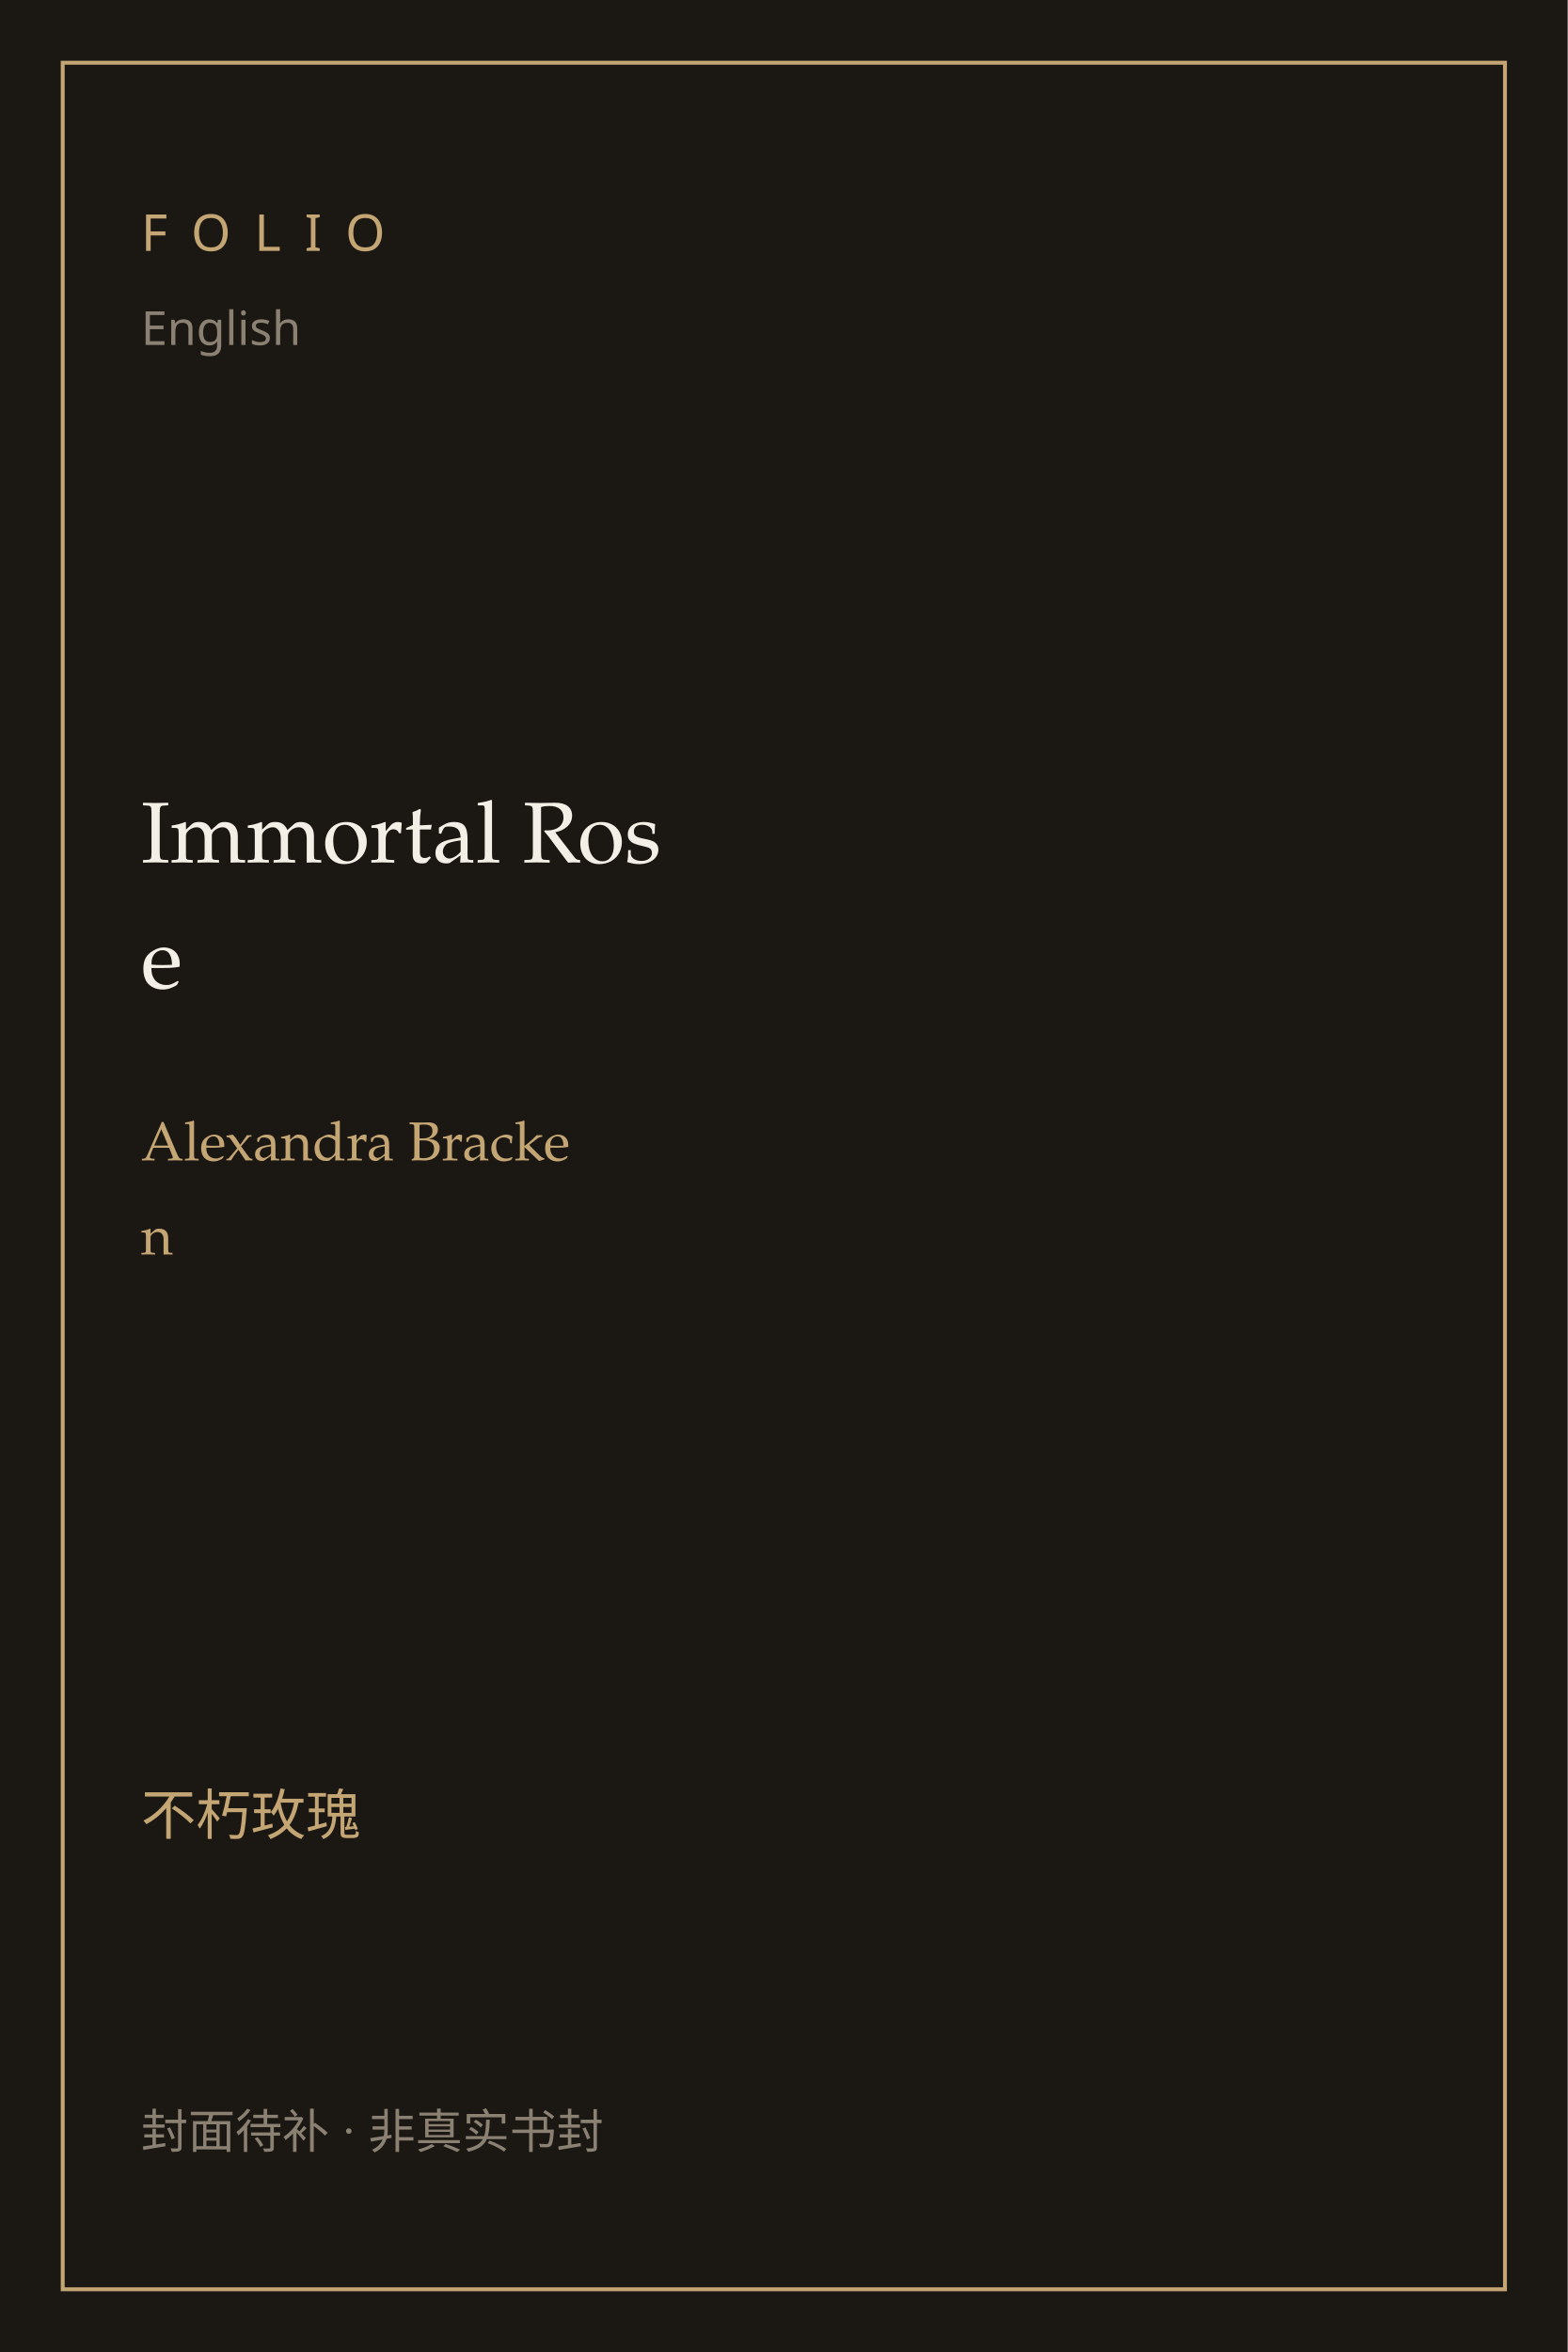
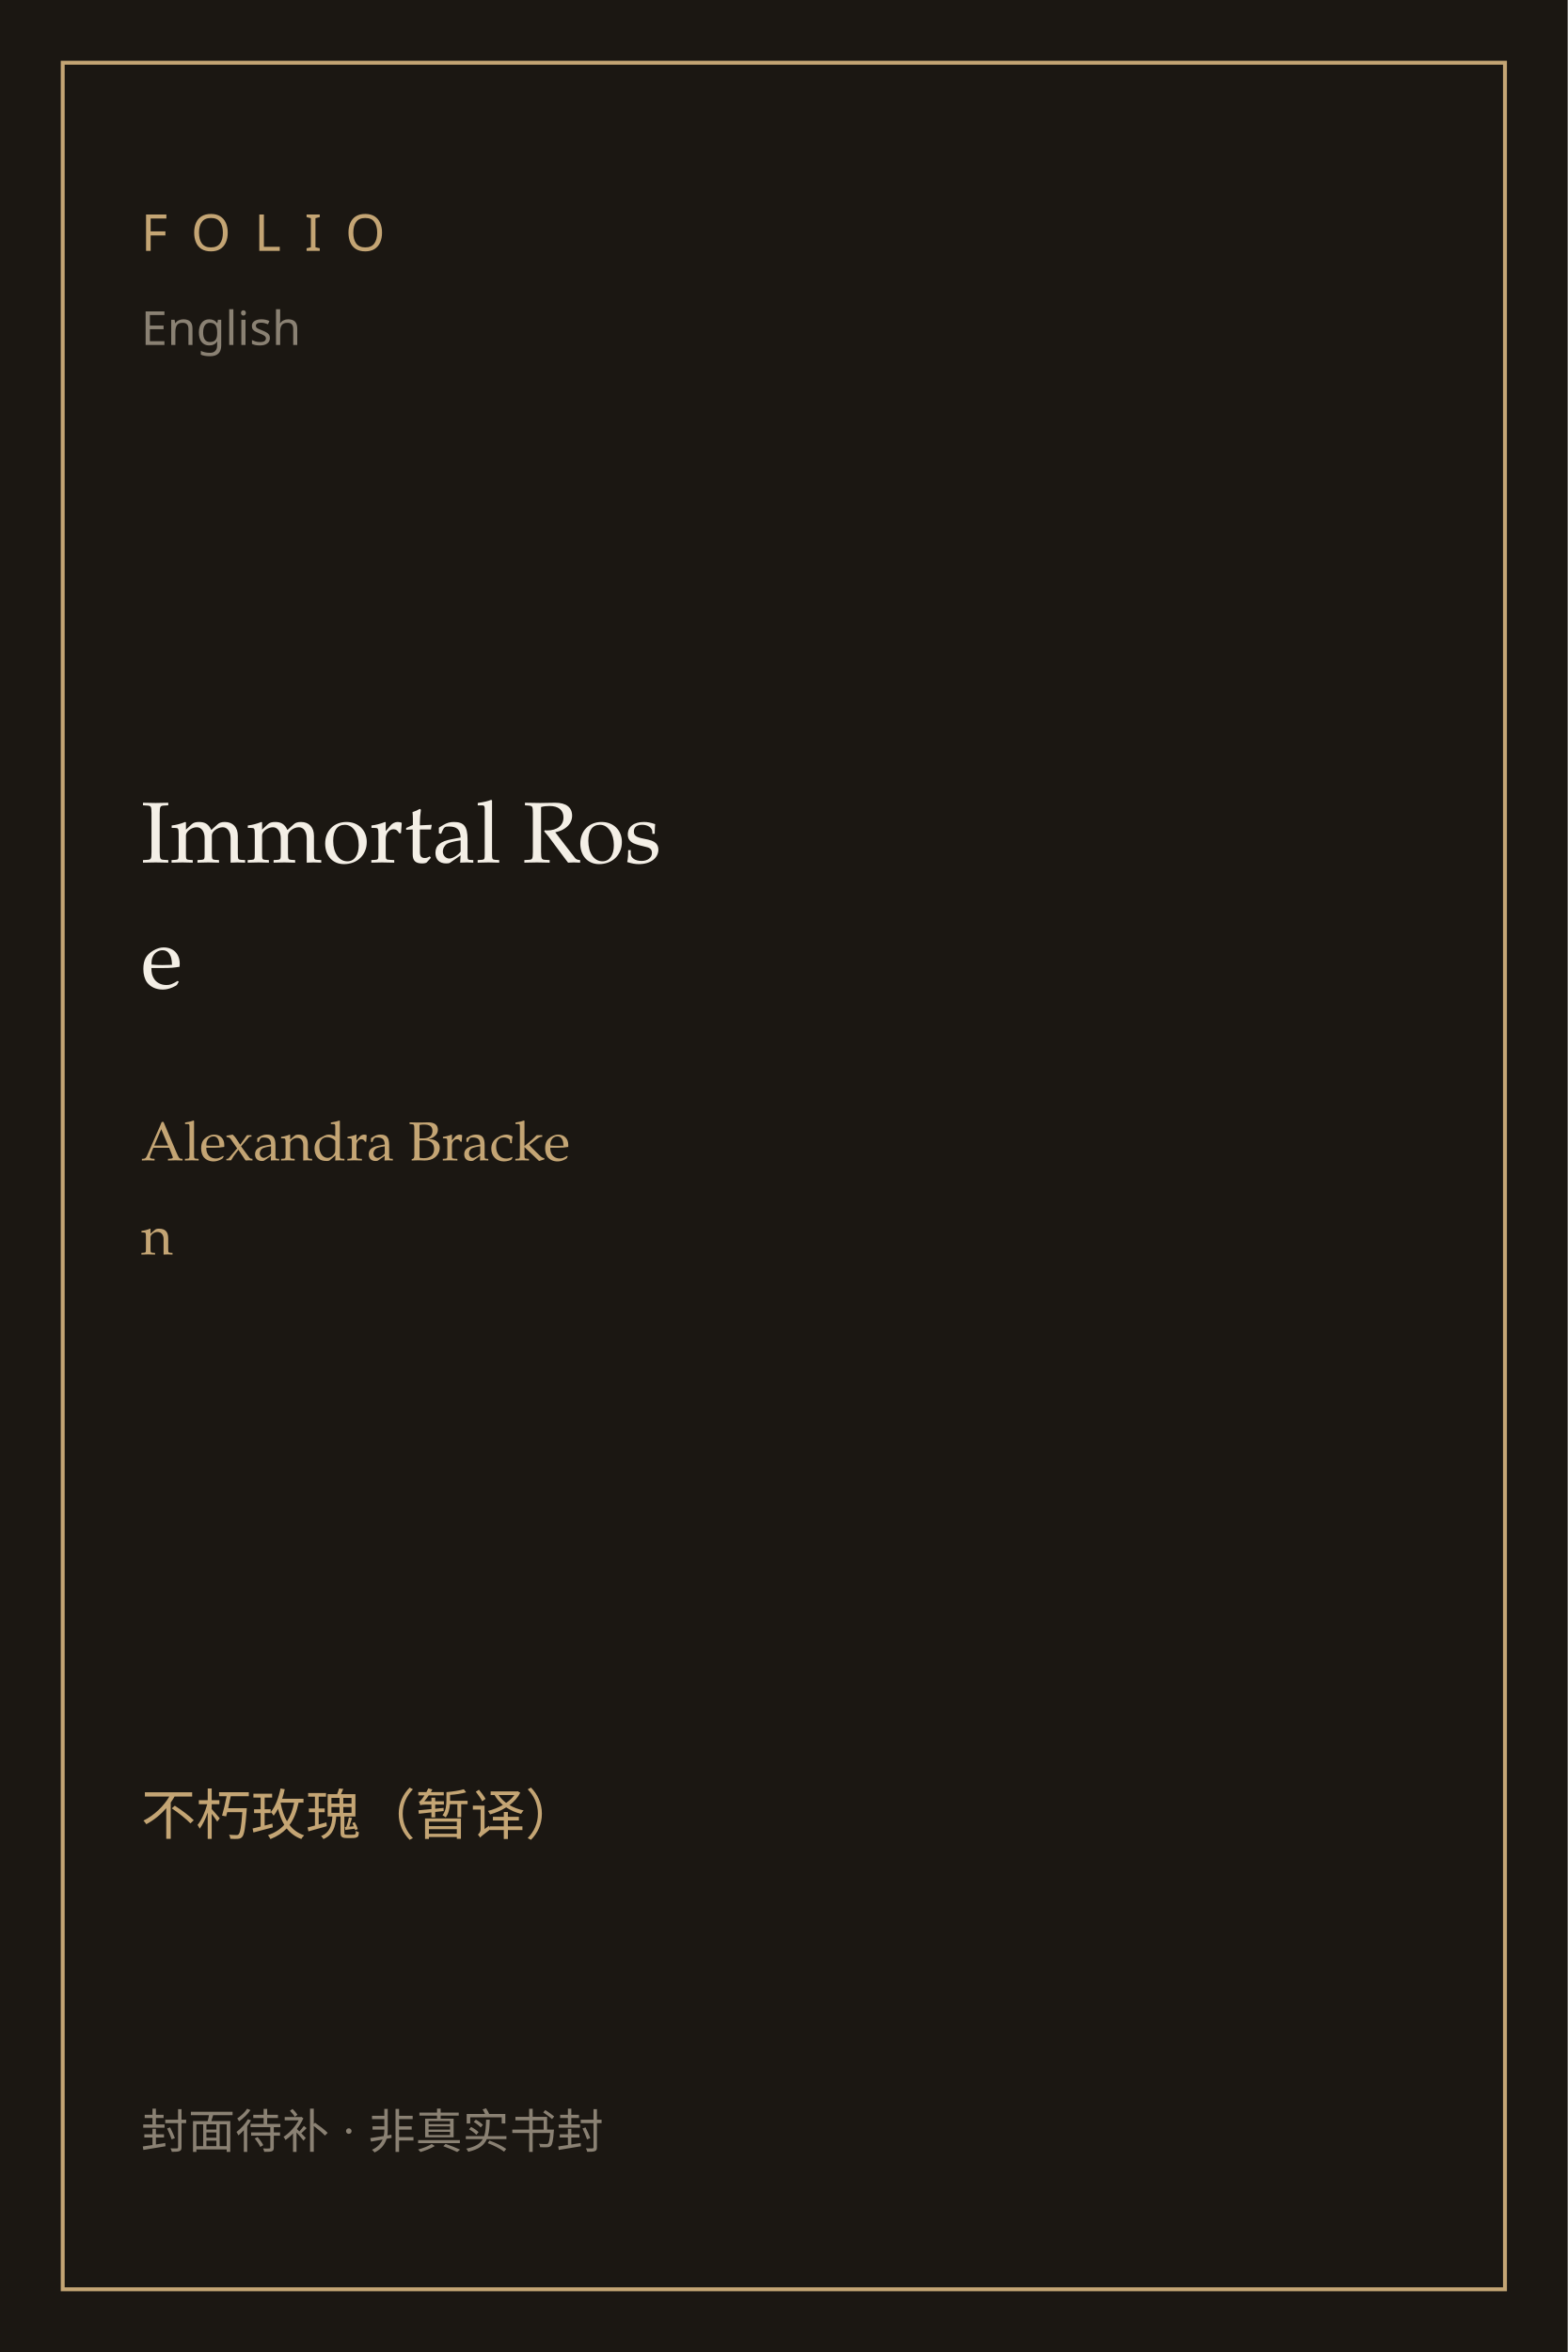
<svg xmlns="http://www.w3.org/2000/svg" viewBox="0 0 400 600" role="img" aria-label="Immortal Rose 封面待补">
  <rect width="400" height="600" fill="#1b1712" />
  <rect x="16" y="16" width="368" height="568" fill="none" stroke="#c4a574" stroke-width="1" />
  <text x="36" y="64" fill="#c4a574" font-size="13" font-family="Avenir Next, sans-serif" letter-spacing="6">FOLIO</text>
  <text x="36" y="88" fill="#8a8173" font-size="12" font-family="sans-serif">English</text>
  <text x="36" y="220" fill="#f4efe6" font-size="22" font-family="Palatino, serif">Immortal Ros</text>
  <text x="36" y="252" fill="#f4efe6" font-size="22" font-family="Palatino, serif">e</text>
  <text x="36" y="296" fill="#c4a574" font-size="14" font-family="Palatino, serif">Alexandra Bracke</text>
  <text x="36" y="320" fill="#c4a574" font-size="14" font-family="Palatino, serif">n</text>
-   <text x="36" y="468" fill="#c4a574" font-size="14" font-family="Songti SC, serif">不朽玫瑰</text>
+   <text x="36" y="468" fill="#c4a574" font-size="14" font-family="Songti SC, serif">不朽玫瑰（暂译）</text>
  <text x="36" y="548" fill="#8a8173" font-size="12">封面待补 · 非真实书封</text>
</svg>
